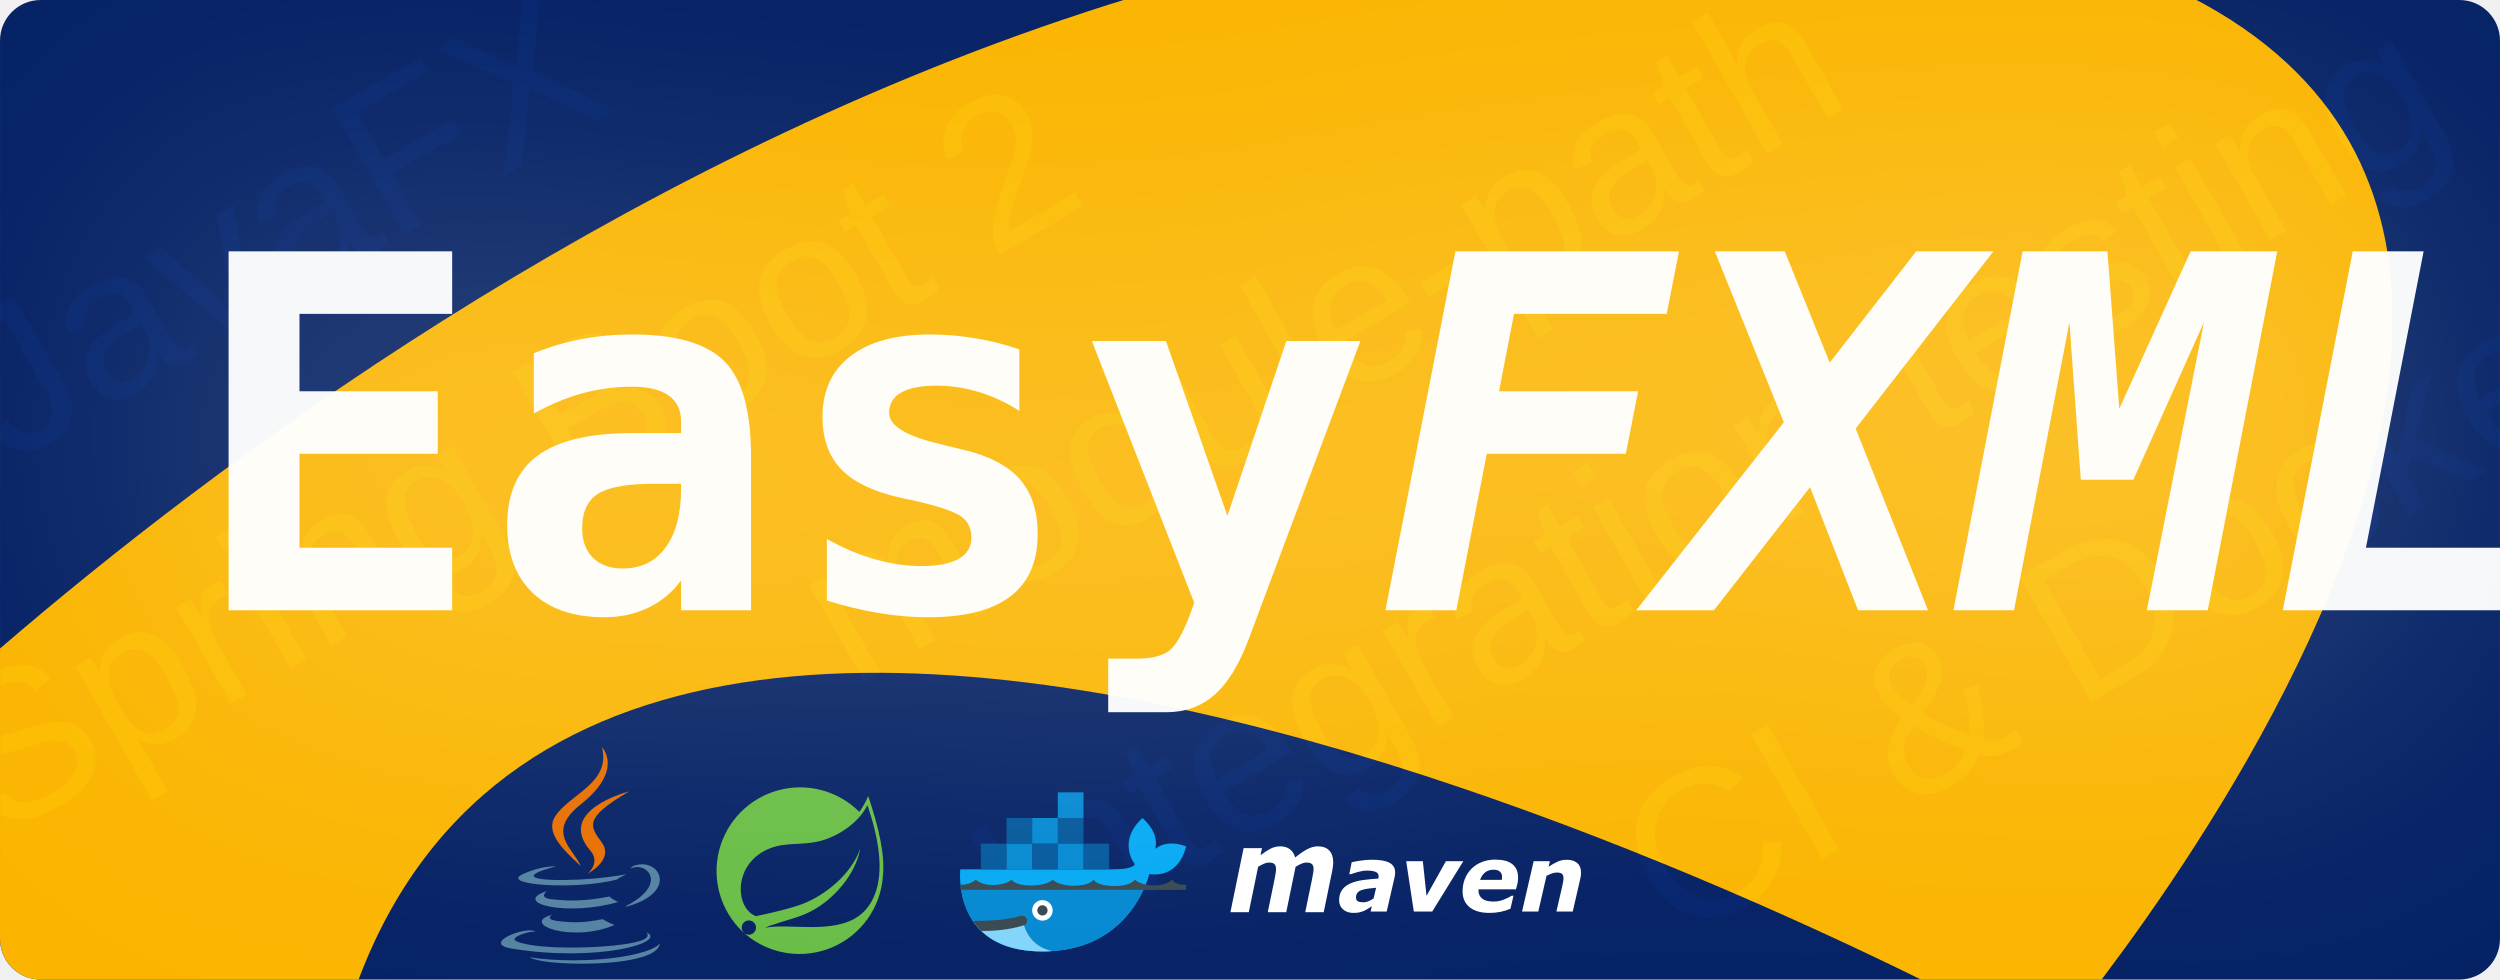
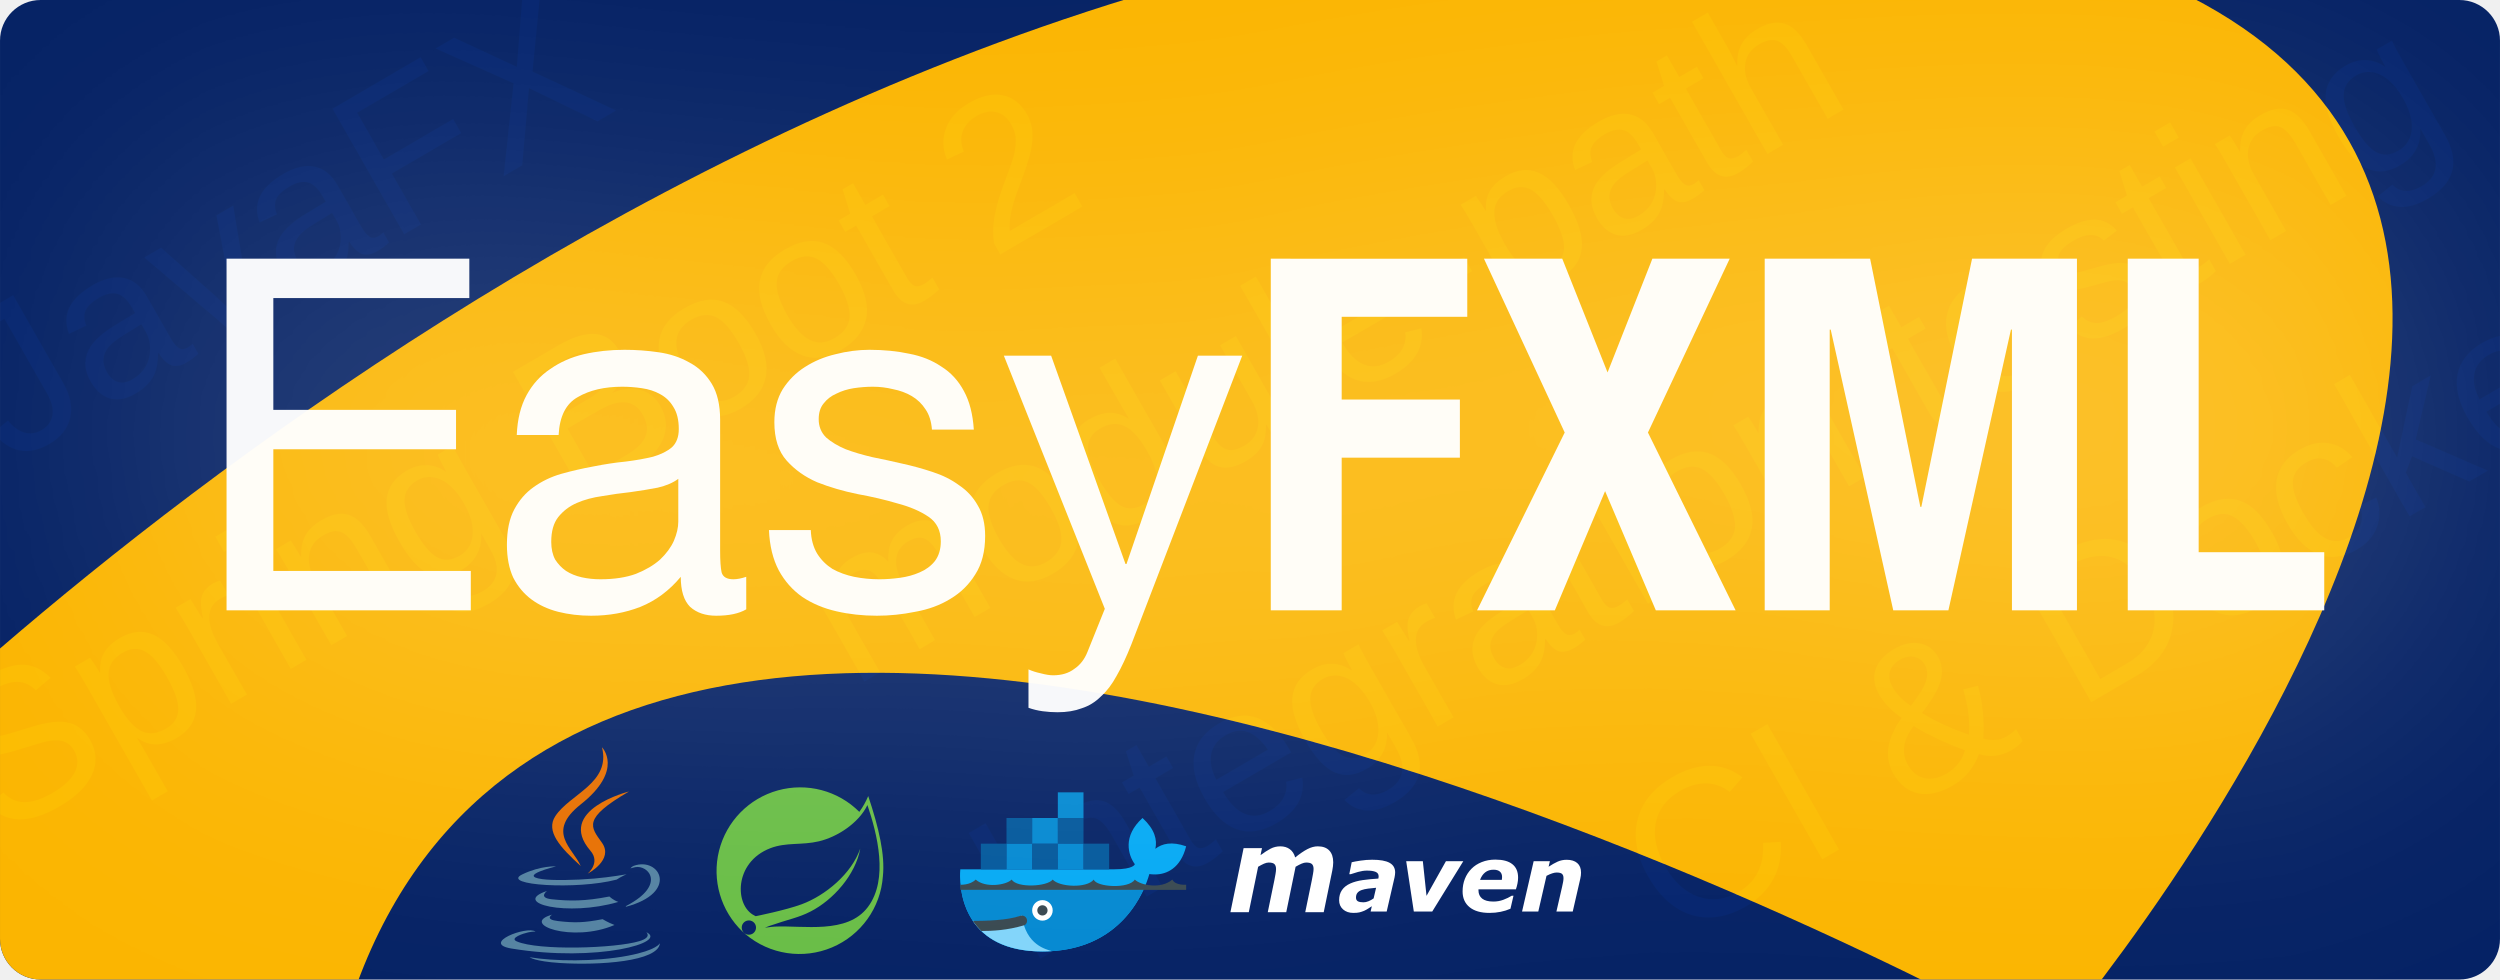
<svg xmlns="http://www.w3.org/2000/svg" xmlns:ns1="http://www.openswatchbook.org/uri/2009/osb" xmlns:xlink="http://www.w3.org/1999/xlink" id="svg8" version="1.1" viewBox="0 0 169.519 66.42" height="251.034" width="640.7" style="enable-background:new">
  <defs id="defs2">
    <linearGradient id="linearGradient5162" ns1:paint="solid">
      <stop style="stop-color:#000000;stop-opacity:1;" offset="0" id="stop5160" />
    </linearGradient>
    <linearGradient id="linearGradient5148" ns1:paint="solid">
      <stop style="stop-color:#000000;stop-opacity:1;" offset="0" id="stop5146" />
    </linearGradient>
    <linearGradient ns1:paint="solid" id="linearGradient4589">
      <stop id="stop4587" offset="0" style="stop-color:#000000;stop-opacity:1;" />
    </linearGradient>
    <linearGradient ns1:paint="solid" id="linearGradient4583">
      <stop id="stop4581" offset="0" style="stop-color:#ffffff;stop-opacity:1;" />
    </linearGradient>
    <clipPath id="clipPath4570" clipPathUnits="userSpaceOnUse">
      <g id="use4572">
        <path style="fill:#fbb500;fill-opacity:1;stroke:none;stroke-width:0.265px;stroke-linecap:butt;stroke-linejoin:miter;stroke-opacity:1" d="m -24.606,280.331 c 0,0 105.569,-108.744 226.483,-98.16 120.915,10.583 21.431,125.412 21.431,125.412 0,0 -168.275,-93.133 -191.823,0.265 C 7.937,401.246 -24.606,280.331 -24.606,280.331 Z" id="path3952" />
      </g>
    </clipPath>
    <linearGradient gradientUnits="userSpaceOnUse" y2="53.152" x2="257.282" y1="53.152" x1="18.984" id="linearGradient4591" xlink:href="#linearGradient4583" />
    <filter id="filter4643" style="color-interpolation-filters:sRGB">
      <feBlend id="feBlend4645" in2="BackgroundImage" mode="overlay" />
    </filter>
    <clipPath clipPathUnits="userSpaceOnUse" id="clipPath3965">
      <g id="use3967">
        <rect ry="4.194" y="2.659" x="6.787" height="101.044" width="257.889" id="rect3971" style="opacity:1;fill:#001e62;fill-opacity:0.983;stroke:none;stroke-width:0.251" clip-path="none" />
      </g>
    </clipPath>
    <clipPath clipPathUnits="userSpaceOnUse" id="clipPath3981">
      <g id="use3983">
        <rect clip-path="none" style="opacity:1;fill:#001e62;fill-opacity:0.983;stroke:none;stroke-width:0.251" id="rect3988" width="257.889" height="101.044" x="6.787" y="2.659" ry="4.194" />
      </g>
    </clipPath>
    <clipPath clipPathUnits="userSpaceOnUse" id="clipPath4084">
      <rect ry="4.194" y="2.659" x="6.787" height="101.044" width="257.889" id="rect4086" style="opacity:1;fill:#001e62;fill-opacity:0.983;stroke:none;stroke-width:0.251" clip-path="none" />
    </clipPath>
    <filter style="color-interpolation-filters:sRGB" id="filter1120" x="-0.252" width="1.504" y="-1.262" height="3.524">
      <feGaussianBlur stdDeviation="22.522" id="feGaussianBlur1122" />
    </filter>
  </defs>
  <g id="g4054" clip-path="url(#clipPath4084)" transform="matrix(0.6573304,0,0,0.6573304,-4.461014,-1.747874)">
    <g id="layer5" style="display:inline">
      <rect ry="4.194" y="2.659" x="6.787" height="101.044" width="257.889" id="rect3993" style="opacity:1;fill:#001e62;fill-opacity:0.983;stroke:none;stroke-width:0.251" clip-path="none" />
      <path style="fill:#fbb500;fill-opacity:1;stroke:none;stroke-width:0.245px;stroke-linecap:butt;stroke-linejoin:miter;stroke-opacity:1" d="m -10.054,85.157 c 0,0 97.182,-101.276 208.49,-91.419 111.308,9.857 19.729,116.8 19.729,116.8 0,0 -154.906,-86.737 -176.583,0.246 -21.677,86.984 -51.635,-25.627 -51.635,-25.627 z" id="path4552" />
    </g>
    <g id="layer2" style="display:inline;opacity:0.461;filter:url(#filter4643)">
      <text xml:space="preserve" style="font-style:normal;font-variant:normal;font-weight:normal;font-stretch:normal;font-size:21.624px;line-height:1.25;font-family:'Liberation Sans';-inkscape-font-specification:'Liberation Sans';letter-spacing:0px;word-spacing:0px;fill:#ffffff;fill-opacity:0.196;stroke:none;stroke-width:0.338" x="-113.596" y="212.078" id="text819" transform="matrix(0.8610155,-0.5029093,0.4971075,0.8710644,0,-191.1667)">
        <tspan id="tspan817" x="-113.596" y="212.078" style="font-style:normal;font-variant:normal;font-weight:normal;font-stretch:normal;font-size:21.624px;font-family:'Liberation Sans';-inkscape-font-specification:'Liberation Sans';fill:#ffffff;fill-opacity:0.196;stroke-width:0.338">JavaFX</tspan>
      </text>
      <text transform="matrix(0.8610155,-0.5029093,0.4971075,0.8710644,0,-191.1667)" id="text4530" y="244.806" x="-133.72" style="font-style:normal;font-variant:normal;font-weight:normal;font-stretch:normal;font-size:21.624px;line-height:1.25;font-family:'Liberation Sans';-inkscape-font-specification:'Liberation Sans';letter-spacing:0px;word-spacing:0px;fill:#ffffff;fill-opacity:0.196;stroke:none;stroke-width:0.338" xml:space="preserve">
        <tspan style="font-style:normal;font-variant:normal;font-weight:normal;font-stretch:normal;font-size:21.624px;font-family:'Liberation Sans';-inkscape-font-specification:'Liberation Sans';fill:#ffffff;fill-opacity:0.196;stroke-width:0.338" y="244.806" x="-133.72" id="tspan4528">Spring Boot 2</tspan>
      </text>
      <text xml:space="preserve" style="font-style:normal;font-variant:normal;font-weight:normal;font-stretch:normal;font-size:21.624px;line-height:1.25;font-family:'Liberation Sans';-inkscape-font-specification:'Liberation Sans';letter-spacing:0px;word-spacing:0px;fill:#ffffff;fill-opacity:0.196;stroke:none;stroke-width:0.338" x="-49.214" y="275.675" id="text4534" transform="matrix(0.8610155,-0.5029093,0.4971075,0.8710644,0,-191.1667)">
        <tspan id="tspan4532" x="-49.214" y="275.675" style="font-style:normal;font-variant:normal;font-weight:normal;font-stretch:normal;font-size:21.624px;font-family:'Liberation Sans';-inkscape-font-specification:'Liberation Sans';fill:#ffffff;fill-opacity:0.196;stroke-width:0.338">module-path</tspan>
      </text>
      <text xml:space="preserve" style="font-style:normal;font-variant:normal;font-weight:normal;font-stretch:normal;font-size:21.624px;line-height:1.25;font-family:'Liberation Sans';-inkscape-font-specification:'Liberation Sans';letter-spacing:0px;word-spacing:0px;fill:#ffffff;fill-opacity:0.196;stroke:none;stroke-width:0.338" x="11.614" y="341.169" id="text4542" transform="matrix(0.8610155,-0.5029093,0.4971075,0.8710644,0,-191.1667)">
        <tspan id="tspan4540" x="11.614" y="341.169" style="font-style:normal;font-variant:normal;font-weight:normal;font-stretch:normal;font-size:21.624px;font-family:'Liberation Sans';-inkscape-font-specification:'Liberation Sans';fill:#ffffff;fill-opacity:0.196;stroke-width:0.338">CI &amp; Docker</tspan>
      </text>
      <text transform="matrix(0.8610155,-0.5029093,0.4971075,0.8710644,0,-191.1667)" id="text4546" y="309.421" x="-48.109" style="font-style:normal;font-variant:normal;font-weight:normal;font-stretch:normal;font-size:21.624px;line-height:1.25;font-family:'Liberation Sans';-inkscape-font-specification:'Liberation Sans';letter-spacing:0px;word-spacing:0px;fill:#ffffff;fill-opacity:0.196;stroke:none;stroke-width:0.338" xml:space="preserve">
        <tspan style="font-style:normal;font-variant:normal;font-weight:normal;font-stretch:normal;font-size:21.624px;font-family:'Liberation Sans';-inkscape-font-specification:'Liberation Sans';fill:#ffffff;fill-opacity:0.196;stroke-width:0.338" y="309.421" x="-48.109" id="tspan4544">Integration testing</tspan>
      </text>
    </g>
    <g id="layer4" style="display:inline">
      <g id="g180" transform="matrix(0.06437677,0,0,0.06463438,58.42736,79.72243)">
        <path id="path107" d="m 82.554,267.473 c 0,0 -13.198,7.675 9.393,10.273 27.369,3.122 41.357,2.675 71.517,-3.034 0,0 7.929,4.972 19.004,9.278 -67.612,28.977 -153.019,-1.678 -99.914,-16.517" style="fill:#5382a1" />
        <path id="path109" d="m 74.292,229.659 c 0,0 -14.803,10.958 7.805,13.296 29.236,3.016 52.325,3.263 92.276,-4.43 0,0 5.526,5.602 14.215,8.666 C 106.841,271.095 15.79,249.076 74.292,229.659" style="fill:#5382a1" />
        <path id="path111" d="m 143.942,165.515 c 16.66,19.18 -4.377,36.44 -4.377,36.44 0,0 42.301,-21.837 22.874,-49.183 -18.144,-25.501 -32.059,-38.172 43.268,-81.859 0,0 -118.238,29.53 -61.765,94.601" style="fill:#e76f00" />
        <path id="path113" d="m 233.364,295.442 c 0,0 9.767,8.048 -10.757,14.274 -39.026,11.823 -162.432,15.393 -196.714,0.471 -12.323,-5.361 10.786,-12.801 18.056,-14.362 7.581,-1.644 11.914,-1.338 11.914,-1.338 -13.705,-9.654 -88.583,18.957 -38.034,27.151 137.853,22.356 251.292,-10.067 215.535,-26.196" style="fill:#5382a1" />
        <path id="path115" d="m 88.901,190.48 c 0,0 -62.772,14.909 -22.229,20.324 17.118,2.292 51.244,1.773 83.031,-0.89 25.978,-2.191 52.063,-6.851 52.063,-6.851 0,0 -9.16,3.923 -15.787,8.448 -63.744,16.765 -186.886,8.966 -151.435,-8.183 29.981,-14.492 54.358,-12.848 54.358,-12.848" style="fill:#5382a1" />
        <path id="path117" d="m 201.506,253.422 c 64.799,-33.672 34.838,-66.03 13.926,-61.671 -5.126,1.067 -7.411,1.991 -7.411,1.991 0,0 1.903,-2.981 5.537,-4.271 41.371,-14.545 73.187,42.897 -13.355,65.648 0,9.3e-4 1.003,-0.896 1.302,-1.697" style="fill:#5382a1" />
        <path id="path119" d="m 162.439,0.371 c 0,0 35.887,35.899 -34.037,91.101 -56.071,44.281 -12.786,69.53 -0.023,98.377 C 95.649,160.318 71.63,134.323 87.744,110.128 111.395,74.613 176.918,57.394 162.439,0.371" style="fill:#e76f00" />
        <path id="path121" d="m 95.268,344.665 c 62.199,3.981 157.712,-2.209 159.974,-31.64 0,0 -4.348,11.157 -51.404,20.017 -53.088,9.991 -118.564,8.824 -157.399,2.421 9.31e-4,-9.3e-4 7.95,6.58 48.829,9.201" style="fill:#5382a1" />
      </g>
      <path id="path4162" d="m 96.35,84.779 a 7.931,7.931 0 0 1 -0.919,1.63 8.627,8.627 0 1 0 -12.047,12.35 l 0.319,0.281 a 8.623,8.623 0 0 0 14.158,-5.982 c 0.235,-2.196 -0.41,-4.976 -1.511,-8.279 z M 84.611,98.809 a 0.738,0.738 0 1 1 -0.109,-1.037 0.738,0.738 0 0 1 0.109,1.037 z m 11.703,-2.583 c -2.129,2.836 -6.674,1.879 -9.589,2.017 0,0 -0.517,0.03 -1.037,0.116 0,0 0.196,-0.083 0.447,-0.178 2.047,-0.712 3.014,-0.849 4.257,-1.489 2.341,-1.19 4.656,-3.796 5.137,-6.505 -0.891,2.606 -3.595,4.847 -6.056,5.757 -1.687,0.622 -4.735,1.227 -4.735,1.227 l -0.123,-0.066 c -2.074,-1.008 -2.138,-5.499 1.634,-6.947 1.651,-0.636 3.231,-0.287 5.014,-0.712 1.904,-0.452 4.107,-1.879 5.004,-3.741 1.003,2.978 2.211,7.64 0.045,10.524 z" style="fill:#68bd45;stroke-width:0.269" />
      <g id="surface1" transform="matrix(0.5294842,0,0,0.5294842,104.7885,79.62689)">
        <path id="path4234" d="m 40,20 c 0.391,-1.734 -0.094,-3.781 -2.5,-6 -3.914,3.543 -2.797,7.227 -1.5,9 0,0 -0.164,1 -4,1 -3.836,0 -30,0 -30,0 0,0 -1.832,16 16,16 15.594,0 19.973,-12.004 20.828,-15.074 0.355,0.047 0.75,0.078 1.172,0.074 2.148,-0.016 4.93,-1.172 6,-5.484 C 43.16,18.531 41.34,18.977 40,20 Z" style="fill:#03a9f4" />
        <path id="path4236" d="M 2.164,28 C 2.898,32.738 5.984,40 18,40 30.184,40 35.523,32.672 37.684,28 Z" style="fill:#0288d1" />
        <path id="path4238" d="M 19.812,39.938 C 18.891,39.617 14.738,38.848 14,33 9.789,34.863 6.062,34.375 4.422,34.008 6.582,37.238 10.59,40 18,40 c 0.621,0 1.223,-0.023 1.812,-0.062 z" style="fill:#81d4fa" />
        <path id="path4240" d="m 20,32 c 0,1.105 -0.895,2 -2,2 -1.105,0 -2,-0.895 -2,-2 0,-1.105 0.895,-2 2,-2 1.105,0 2,0.895 2,2 z" style="fill:#ffffff" />
        <path id="path4242" d="m 14.914,33.598 c 0.223,0.504 0.02,1.16 -0.512,1.316 -3.301,0.973 -6.145,1.102 -8.297,1.102 -0.641,-0.617 -1.191,-1.277 -1.656,-1.961 2.586,0 6.711,-0.121 9.145,-0.965 0.523,-0.184 1.098,0 1.32,0.508 z M 2,27 c 0,0 1.875,0.125 3,-1 1.875,1.688 5.941,1.09 7,0 1.062,1.688 6.938,1.375 8,0 1.25,1.438 6.625,1.75 8,0 0.48,1.461 6.82,1.875 8,0 1.062,1.09 5.062,1.938 7.312,0 C 43.875,27.188 46,27 46,27 v 1 H 2 m 15,4 c 0,0.551 0.449,1 1,1 0.551,0 1,-0.449 1,-1 0,-0.551 -0.449,-1 -1,-1 -0.551,0 -1,0.449 -1,1 z" style="fill:#37474f" />
        <path id="path4244" d="M 11,24 H 6 v -5 h 5 z m 10,-5 h -5 v 5 h 5 z m 10,0 h -5 v 5 h 5 z M 16,14 h -5 v 5 h 5 z m 10,0 h -5 v 5 h 5 z" style="fill:#01579b" />
        <path id="path4246" d="m 16,24 h -5 v -5 h 5 z m 10,-5 h -5 v 5 h 5 z M 26,9 h -5 v 5 h 5 z m -5,5 h -5 v 5 h 5 z" style="fill:#0288d1" />
      </g>
      <g id="g4325" font-weight="bold" font-style="oblique" style="font-style:oblique;font-weight:bold;font-family:Verdana;stroke:none;stroke-width:2.233;stroke-linejoin:miter;stroke-miterlimit:4;stroke-dasharray:none;stroke-opacity:0.979" transform="matrix(0.1184835,0,0,0.1184835,124.3394,87.21352)">
        <path style="font-size:96px;fill:#ffffff;fill-opacity:1;stroke:none;stroke-width:1;stroke-linejoin:miter;stroke-miterlimit:4;stroke-dasharray:none;stroke-opacity:0.979" d="m 524.822,340.023 c -1.359,0 -2.626,0.306 -3.801,0.914 -1.161,0.608 -2.468,1.452 -3.92,2.535 l 0.574,-2.758 h -7.166 l -5.146,24.986 h 7.166 l 3.643,-17.711 c 0.845,-0.504 1.602,-0.904 2.275,-1.201 0.673,-0.297 1.294,-0.445 1.861,-0.445 1.095,0 1.84,0.208 2.236,0.623 0.409,0.401 0.613,1.052 0.613,1.957 0,0.445 -0.072,1.092 -0.217,1.938 -0.145,0.846 -0.29,1.631 -0.436,2.357 l -2.574,12.482 h 7.205 l 3.643,-17.711 c 0.924,-0.549 1.709,-0.958 2.355,-1.225 0.66,-0.282 1.247,-0.422 1.762,-0.422 1.082,0 1.836,0.199 2.258,0.6 0.422,0.401 0.633,1.032 0.633,1.893 0,0.49 -0.072,1.128 -0.217,1.914 -0.132,0.786 -0.285,1.608 -0.457,2.469 l -2.572,12.482 h 7.205 l 3.346,-16.266 c 0.119,-0.579 0.205,-1.134 0.258,-1.668 0.066,-0.534 0.098,-1.03 0.098,-1.49 0,-2.003 -0.514,-3.546 -1.543,-4.629 -1.029,-1.083 -2.522,-1.625 -4.475,-1.625 -1.306,0 -2.658,0.365 -4.057,1.092 -1.399,0.727 -2.984,1.809 -4.752,3.248 -0.396,-1.424 -1.095,-2.5 -2.098,-3.227 -1.003,-0.742 -2.236,-1.113 -3.701,-1.113 z m 83.854,5.172 c -1.924,0 -3.691,0.32 -5.301,0.961 -1.609,0.641 -2.951,1.511 -4.023,2.607 -1.12,1.131 -1.978,2.443 -2.572,3.936 -0.595,1.493 -0.891,3.13 -0.891,4.914 0,2.612 0.909,4.66 2.729,6.141 1.819,1.481 4.401,2.223 7.748,2.223 1.528,0 2.97,-0.14 4.322,-0.42 1.353,-0.268 2.641,-0.671 3.865,-1.207 l 1.172,-5.057 h -0.699 c -0.91,0.571 -1.983,1.09 -3.219,1.557 -1.224,0.466 -2.526,0.701 -3.902,0.701 -1.971,0 -3.434,-0.387 -4.391,-1.156 -0.956,-0.77 -1.434,-1.837 -1.434,-3.201 v -0.191 -0.211 h 14.59 c 0.257,-0.746 0.46,-1.498 0.611,-2.256 0.163,-0.758 0.244,-1.533 0.244,-2.326 0,-2.309 -0.746,-4.053 -2.238,-5.23 -1.481,-1.19 -3.684,-1.783 -6.611,-1.783 z m -48.018,0.051 c -1.528,0 -3.062,0.118 -4.602,0.352 -1.539,0.233 -2.675,0.442 -3.41,0.629 l -0.928,4.652 h 0.578 c 0.63,-0.233 1.569,-0.525 2.816,-0.875 1.259,-0.35 2.407,-0.523 3.445,-0.523 1.528,0 2.676,0.17 3.445,0.508 0.77,0.327 1.154,0.902 1.154,1.73 0,0.198 -0.016,0.38 -0.051,0.543 -0.035,0.152 -0.059,0.262 -0.07,0.332 -2.181,0.128 -4.21,0.327 -6.088,0.596 -1.866,0.268 -3.475,0.704 -4.828,1.311 -1.446,0.641 -2.537,1.505 -3.271,2.59 -0.735,1.073 -1.102,2.385 -1.102,3.936 0,1.469 0.513,2.665 1.539,3.586 1.038,0.91 2.373,1.365 4.006,1.365 1.015,0 1.807,-0.071 2.379,-0.211 0.571,-0.14 1.185,-0.343 1.838,-0.611 0.478,-0.21 0.997,-0.496 1.557,-0.857 0.56,-0.362 1.037,-0.671 1.434,-0.928 l -0.473,2.082 h 6.264 l 3.078,-13.365 c 0.07,-0.28 0.121,-0.605 0.156,-0.979 0.047,-0.373 0.07,-0.677 0.07,-0.91 0,-1.691 -0.722,-2.939 -2.168,-3.744 -1.434,-0.805 -3.691,-1.207 -6.77,-1.207 z m 75.83,0.018 c -1.283,0 -2.46,0.241 -3.533,0.719 -1.061,0.478 -2.239,1.143 -3.533,1.994 l 0.506,-2.17 h -6.332 l -4.529,19.645 h 6.332 l 3.201,-13.924 c 0.816,-0.431 1.55,-0.753 2.203,-0.963 0.653,-0.222 1.231,-0.332 1.732,-0.332 1.026,0 1.732,0.176 2.117,0.525 0.385,0.35 0.576,0.902 0.576,1.66 0,0.443 -0.047,0.922 -0.141,1.436 -0.093,0.513 -0.222,1.13 -0.385,1.854 l -2.238,9.744 h 6.367 l 2.939,-12.787 c 0.105,-0.443 0.18,-0.869 0.227,-1.277 0.047,-0.408 0.07,-0.787 0.07,-1.137 0,-1.621 -0.489,-2.858 -1.469,-3.709 -0.98,-0.851 -2.35,-1.277 -4.111,-1.277 z m -62.588,0.543 2.973,19.645 h 7.172 l 12.123,-19.645 h -6.77 l -7.574,13.521 -1.436,-13.521 z m 34.057,3.324 c 1.073,0 1.895,0.245 2.467,0.734 0.571,0.49 0.857,1.196 0.857,2.117 0,0.187 -0.012,0.366 -0.035,0.541 -0.012,0.175 -0.035,0.368 -0.07,0.578 h -8.482 c 0.455,-1.248 1.12,-2.222 1.994,-2.922 0.886,-0.7 1.975,-1.049 3.27,-1.049 z m -45.795,7.049 -0.963,4.146 c -0.618,0.443 -1.283,0.81 -1.994,1.102 -0.7,0.28 -1.358,0.42 -1.977,0.42 -0.945,0 -1.667,-0.134 -2.168,-0.402 -0.49,-0.28 -0.734,-0.759 -0.734,-1.436 0,-0.77 0.185,-1.387 0.559,-1.854 0.373,-0.466 0.916,-0.827 1.627,-1.084 0.688,-0.245 1.522,-0.432 2.502,-0.561 0.98,-0.128 2.029,-0.239 3.148,-0.332 z" transform="matrix(2.233081,0,0,2.233081,-1049.424,-736.0814)" id="text4319" />
      </g>
    </g>
    <g id="layer6" style="display:inline">
      <g style="display:inline;opacity:1;fill:#ffffff;fill-opacity:0.517;stroke:none;stroke-width:0.529;stroke-linecap:square;stroke-linejoin:miter;stroke-miterlimit:4;stroke-dasharray:none;stroke-opacity:1;filter:url(#filter1120)" id="layer3" transform="translate(-6.879167,-0.2645833)">
        <text id="text4576" y="65.881" x="33.073" style="font-style:normal;font-variant:normal;font-weight:bold;font-stretch:normal;font-size:50.8px;line-height:1.25;font-family:'DejaVu Sans Mono';-inkscape-font-specification:'DejaVu Sans Mono Bold';letter-spacing:0px;word-spacing:0px;fill:#ffffff;fill-opacity:0.517;stroke:none;stroke-width:0.529;stroke-linecap:square;stroke-linejoin:miter;stroke-miterlimit:4;stroke-dasharray:none;stroke-opacity:1" xml:space="preserve">
          <tspan style="font-style:normal;font-variant:normal;font-weight:bold;font-stretch:normal;font-size:50.8px;font-family:Consolas;-inkscape-font-specification:'Consolas Bold';fill:#ffffff;fill-opacity:0.517;stroke:none;stroke-width:0.529;stroke-linecap:square;stroke-linejoin:miter;stroke-miterlimit:4;stroke-dasharray:none;stroke-opacity:1" y="65.881" x="33.073" id="tspan4574">Easy<tspan style="font-style:italic;font-variant:normal;font-weight:bold;font-stretch:normal;font-family:Consolas;-inkscape-font-specification:'Consolas Bold Italic';fill:#ffffff;fill-opacity:0.517;stroke:none;stroke-width:0.529;stroke-linecap:square;stroke-linejoin:miter;stroke-miterlimit:4;stroke-dasharray:none;stroke-opacity:1" id="tspan4339">FXML</tspan>
          </tspan>
        </text>
      </g>
      <g transform="translate(-6.879167,-0.2645833)" id="g1046" style="display:inline;opacity:1;fill:#ffffff;fill-opacity:0.961;stroke:none;stroke-width:0.529;stroke-linecap:square;stroke-linejoin:miter;stroke-miterlimit:4;stroke-dasharray:none;stroke-opacity:1">
-         <text xml:space="preserve" style="font-style:normal;font-variant:normal;font-weight:bold;font-stretch:normal;font-size:50.8px;line-height:1.25;font-family:'DejaVu Sans Mono';-inkscape-font-specification:'DejaVu Sans Mono Bold';letter-spacing:0px;word-spacing:0px;fill:#ffffff;fill-opacity:0.961;stroke:none;stroke-width:0.529;stroke-linecap:square;stroke-linejoin:miter;stroke-miterlimit:4;stroke-dasharray:none;stroke-opacity:1" x="33.073" y="65.881" id="text1044">
-           <tspan id="tspan1042" x="33.073" y="65.881" style="font-style:normal;font-variant:normal;font-weight:bold;font-stretch:normal;font-size:50.8px;font-family:Consolas;-inkscape-font-specification:'Consolas Bold';fill:#ffffff;fill-opacity:0.961;stroke:none;stroke-width:0.529;stroke-linecap:square;stroke-linejoin:miter;stroke-miterlimit:4;stroke-dasharray:none;stroke-opacity:1">Easy<tspan id="tspan1040" style="font-style:italic;font-variant:normal;font-weight:bold;font-stretch:normal;font-family:Consolas;-inkscape-font-specification:'Consolas Bold Italic';fill:#ffffff;fill-opacity:0.961;stroke:none;stroke-width:0.529;stroke-linecap:square;stroke-linejoin:miter;stroke-miterlimit:4;stroke-dasharray:none;stroke-opacity:1">FXML</tspan>
-           </tspan>
-         </text>
+         <g aria-label="EasyFXML" style="font-style:normal;font-variant:normal;font-weight:bold;font-stretch:normal;font-size:50.8px;line-height:1.25;font-family:'DejaVu Sans Mono';-inkscape-font-specification:'DejaVu Sans Mono Bold';letter-spacing:0px;word-spacing:0px;fill:#ffffff;fill-opacity:0.961;stroke:none;stroke-width:0.529;stroke-linecap:square;stroke-linejoin:miter;stroke-miterlimit:4;stroke-dasharray:none;stroke-opacity:1" id="text1044">
+           <path d="m 37.035,29.61 v 36.271 h 25.197 v -4.064 h -20.371 v -12.548 h 18.847 v -4.064 h -18.847 v -11.532 h 20.218 v -4.064 z" style="font-style:normal;font-variant:normal;font-weight:normal;font-stretch:normal;font-size:50.8px;font-family:'Helvetica Neue';-inkscape-font-specification:'Helvetica Neue';fill:#ffffff;fill-opacity:0.961;stroke:none;stroke-width:0.529;stroke-linecap:square;stroke-linejoin:miter;stroke-miterlimit:4;stroke-dasharray:none;stroke-opacity:1" id="path4046" />
+           <path d="m 90.646,65.78 q -1.118,0.66 -3.099,0.66 -1.676,0 -2.692,-0.914 -0.965,-0.965 -0.965,-3.099 -1.778,2.134 -4.166,3.099 -2.337,0.914 -5.08,0.914 -1.778,0 -3.404,-0.406 -1.575,-0.406 -2.743,-1.27 -1.168,-0.864 -1.88,-2.235 -0.66,-1.422 -0.66,-3.404 0,-2.235 0.762,-3.658 0.762,-1.422 1.981,-2.286 1.27,-0.914 2.845,-1.372 1.626,-0.457 3.302,-0.762 1.778,-0.356 3.353,-0.508 1.626,-0.203 2.845,-0.508 1.219,-0.356 1.93,-0.965 0.711,-0.66 0.711,-1.88 0,-1.422 -0.559,-2.286 -0.508,-0.864 -1.372,-1.321 -0.813,-0.457 -1.88,-0.61 -1.016,-0.152 -2.032,-0.152 -2.743,0 -4.572,1.067 -1.829,1.016 -1.981,3.912 h -4.318 q 0.102,-2.438 1.016,-4.115 0.914,-1.676 2.438,-2.692 1.524,-1.067 3.454,-1.524 1.981,-0.457 4.216,-0.457 1.778,0 3.505,0.254 1.778,0.254 3.2,1.067 1.422,0.762 2.286,2.184 0.864,1.422 0.864,3.708 v 13.513 q 0,1.524 0.152,2.235 0.203,0.711 1.219,0.711 0.559,0 1.321,-0.254 z m -7.01,-13.462 q -0.813,0.61 -2.134,0.914 -1.321,0.254 -2.794,0.457 -1.422,0.152 -2.896,0.406 -1.473,0.203 -2.642,0.711 -1.168,0.508 -1.93,1.473 -0.711,0.914 -0.711,2.54 0,1.067 0.406,1.829 0.457,0.711 1.118,1.168 0.711,0.457 1.626,0.66 0.914,0.203 1.93,0.203 2.134,0 3.658,-0.559 1.524,-0.61 2.489,-1.473 0.965,-0.914 1.422,-1.93 0.457,-1.067 0.457,-1.981 z" style="font-style:normal;font-variant:normal;font-weight:normal;font-stretch:normal;font-size:50.8px;font-family:'Helvetica Neue';-inkscape-font-specification:'Helvetica Neue';fill:#ffffff;fill-opacity:0.961;stroke:none;stroke-width:0.529;stroke-linecap:square;stroke-linejoin:miter;stroke-miterlimit:4;stroke-dasharray:none;stroke-opacity:1" id="path4048" />
+           <path d="m 97.306,57.601 h -4.318 q 0.102,2.438 1.016,4.166 0.914,1.676 2.438,2.743 1.524,1.016 3.505,1.473 1.981,0.457 4.166,0.457 1.981,0 3.962,-0.406 2.032,-0.356 3.607,-1.321 1.626,-0.965 2.591,-2.54 1.016,-1.575 1.016,-3.962 0,-1.88 -0.762,-3.15 -0.711,-1.27 -1.93,-2.083 -1.168,-0.864 -2.743,-1.372 -1.524,-0.508 -3.15,-0.864 -1.524,-0.356 -3.048,-0.66 -1.524,-0.356 -2.743,-0.813 -1.219,-0.508 -2.032,-1.219 -0.762,-0.762 -0.762,-1.88 0,-1.016 0.508,-1.626 0.508,-0.66 1.321,-1.016 0.813,-0.406 1.778,-0.559 1.016,-0.152 1.981,-0.152 1.067,0 2.083,0.254 1.067,0.203 1.93,0.711 0.864,0.508 1.422,1.372 0.559,0.813 0.66,2.083 h 4.318 q -0.152,-2.388 -1.016,-3.962 -0.864,-1.626 -2.337,-2.54 -1.422,-0.965 -3.302,-1.321 -1.88,-0.406 -4.115,-0.406 -1.727,0 -3.505,0.457 -1.727,0.406 -3.15,1.321 -1.372,0.864 -2.286,2.286 -0.864,1.422 -0.864,3.404 0,2.54 1.27,3.962 1.27,1.422 3.15,2.235 1.93,0.762 4.166,1.219 2.235,0.406 4.115,0.965 1.93,0.508 3.2,1.372 1.27,0.864 1.27,2.54 0,1.219 -0.61,2.032 -0.61,0.762 -1.575,1.168 -0.914,0.406 -2.032,0.559 -1.118,0.152 -2.134,0.152 -1.321,0 -2.591,-0.254 -1.219,-0.254 -2.235,-0.813 -0.965,-0.61 -1.575,-1.575 -0.61,-1.016 -0.66,-2.438 z" style="font-style:normal;font-variant:normal;font-weight:normal;font-stretch:normal;font-size:50.8px;font-family:'Helvetica Neue';-inkscape-font-specification:'Helvetica Neue';fill:#ffffff;fill-opacity:0.961;stroke:none;stroke-width:0.529;stroke-linecap:square;stroke-linejoin:miter;stroke-miterlimit:4;stroke-dasharray:none;stroke-opacity:1" id="path4050" />
+           <path d="m 130.377,69.386 q -0.762,1.93 -1.524,3.251 -0.711,1.321 -1.626,2.134 -0.864,0.864 -1.981,1.219 -1.067,0.406 -2.489,0.406 -0.762,0 -1.524,-0.102 -0.762,-0.102 -1.473,-0.356 v -3.962 q 0.559,0.254 1.27,0.406 0.762,0.203 1.27,0.203 1.321,0 2.184,-0.66 0.914,-0.61 1.372,-1.778 l 1.778,-4.42 -10.414,-26.111 h 4.877 l 7.671,21.488 h 0.102 l 7.366,-21.488 h 4.572 z" style="font-style:normal;font-variant:normal;font-weight:normal;font-stretch:normal;font-size:50.8px;font-family:'Helvetica Neue';-inkscape-font-specification:'Helvetica Neue';fill:#ffffff;fill-opacity:0.961;stroke:none;stroke-width:0.529;stroke-linecap:square;stroke-linejoin:miter;stroke-miterlimit:4;stroke-dasharray:none;stroke-opacity:1" id="path4052" />
+           <path d="m 144.754,29.61 v 36.271 h 7.315 V 50.133 h 12.192 v -5.994 h -12.192 v -8.534 h 12.954 v -5.994 z" style="font-style:normal;font-variant:normal;font-weight:bold;font-stretch:condensed;font-family:'Helvetica Neue';-inkscape-font-specification:'Helvetica Neue Bold Condensed'" id="path4054" />
+           <path d="m 166.744,29.61 8.331,17.932 -9.042,18.339 h 8.026 l 5.182,-12.294 5.232,12.294 h 8.23 l -9.042,-18.339 8.433,-17.932 h -7.976 l -4.623,11.735 -4.674,-11.735 z" style="font-style:normal;font-variant:normal;font-weight:bold;font-stretch:condensed;font-family:'Helvetica Neue';-inkscape-font-specification:'Helvetica Neue Bold Condensed'" id="path4056" />
+           <path d="m 195.706,29.61 v 36.271 h 6.706 V 36.925 h 0.102 l 6.452,28.956 h 5.69 l 6.452,-28.956 h 0.102 v 28.956 h 6.706 V 29.61 h -10.82 l -5.232,25.603 h -0.102 l -5.182,-25.603 z" style="font-style:normal;font-variant:normal;font-weight:bold;font-stretch:condensed;font-family:'Helvetica Neue';-inkscape-font-specification:'Helvetica Neue Bold Condensed'" id="path4058" />
+           <path d="m 233.157,65.881 h 20.269 v -5.994 h -12.954 v -30.277 h -7.315 z" style="font-style:normal;font-variant:normal;font-weight:bold;font-stretch:condensed;font-family:'Helvetica Neue';-inkscape-font-specification:'Helvetica Neue Bold Condensed'" id="path4060" />
+         </g>
      </g>
    </g>
  </g>
</svg>
